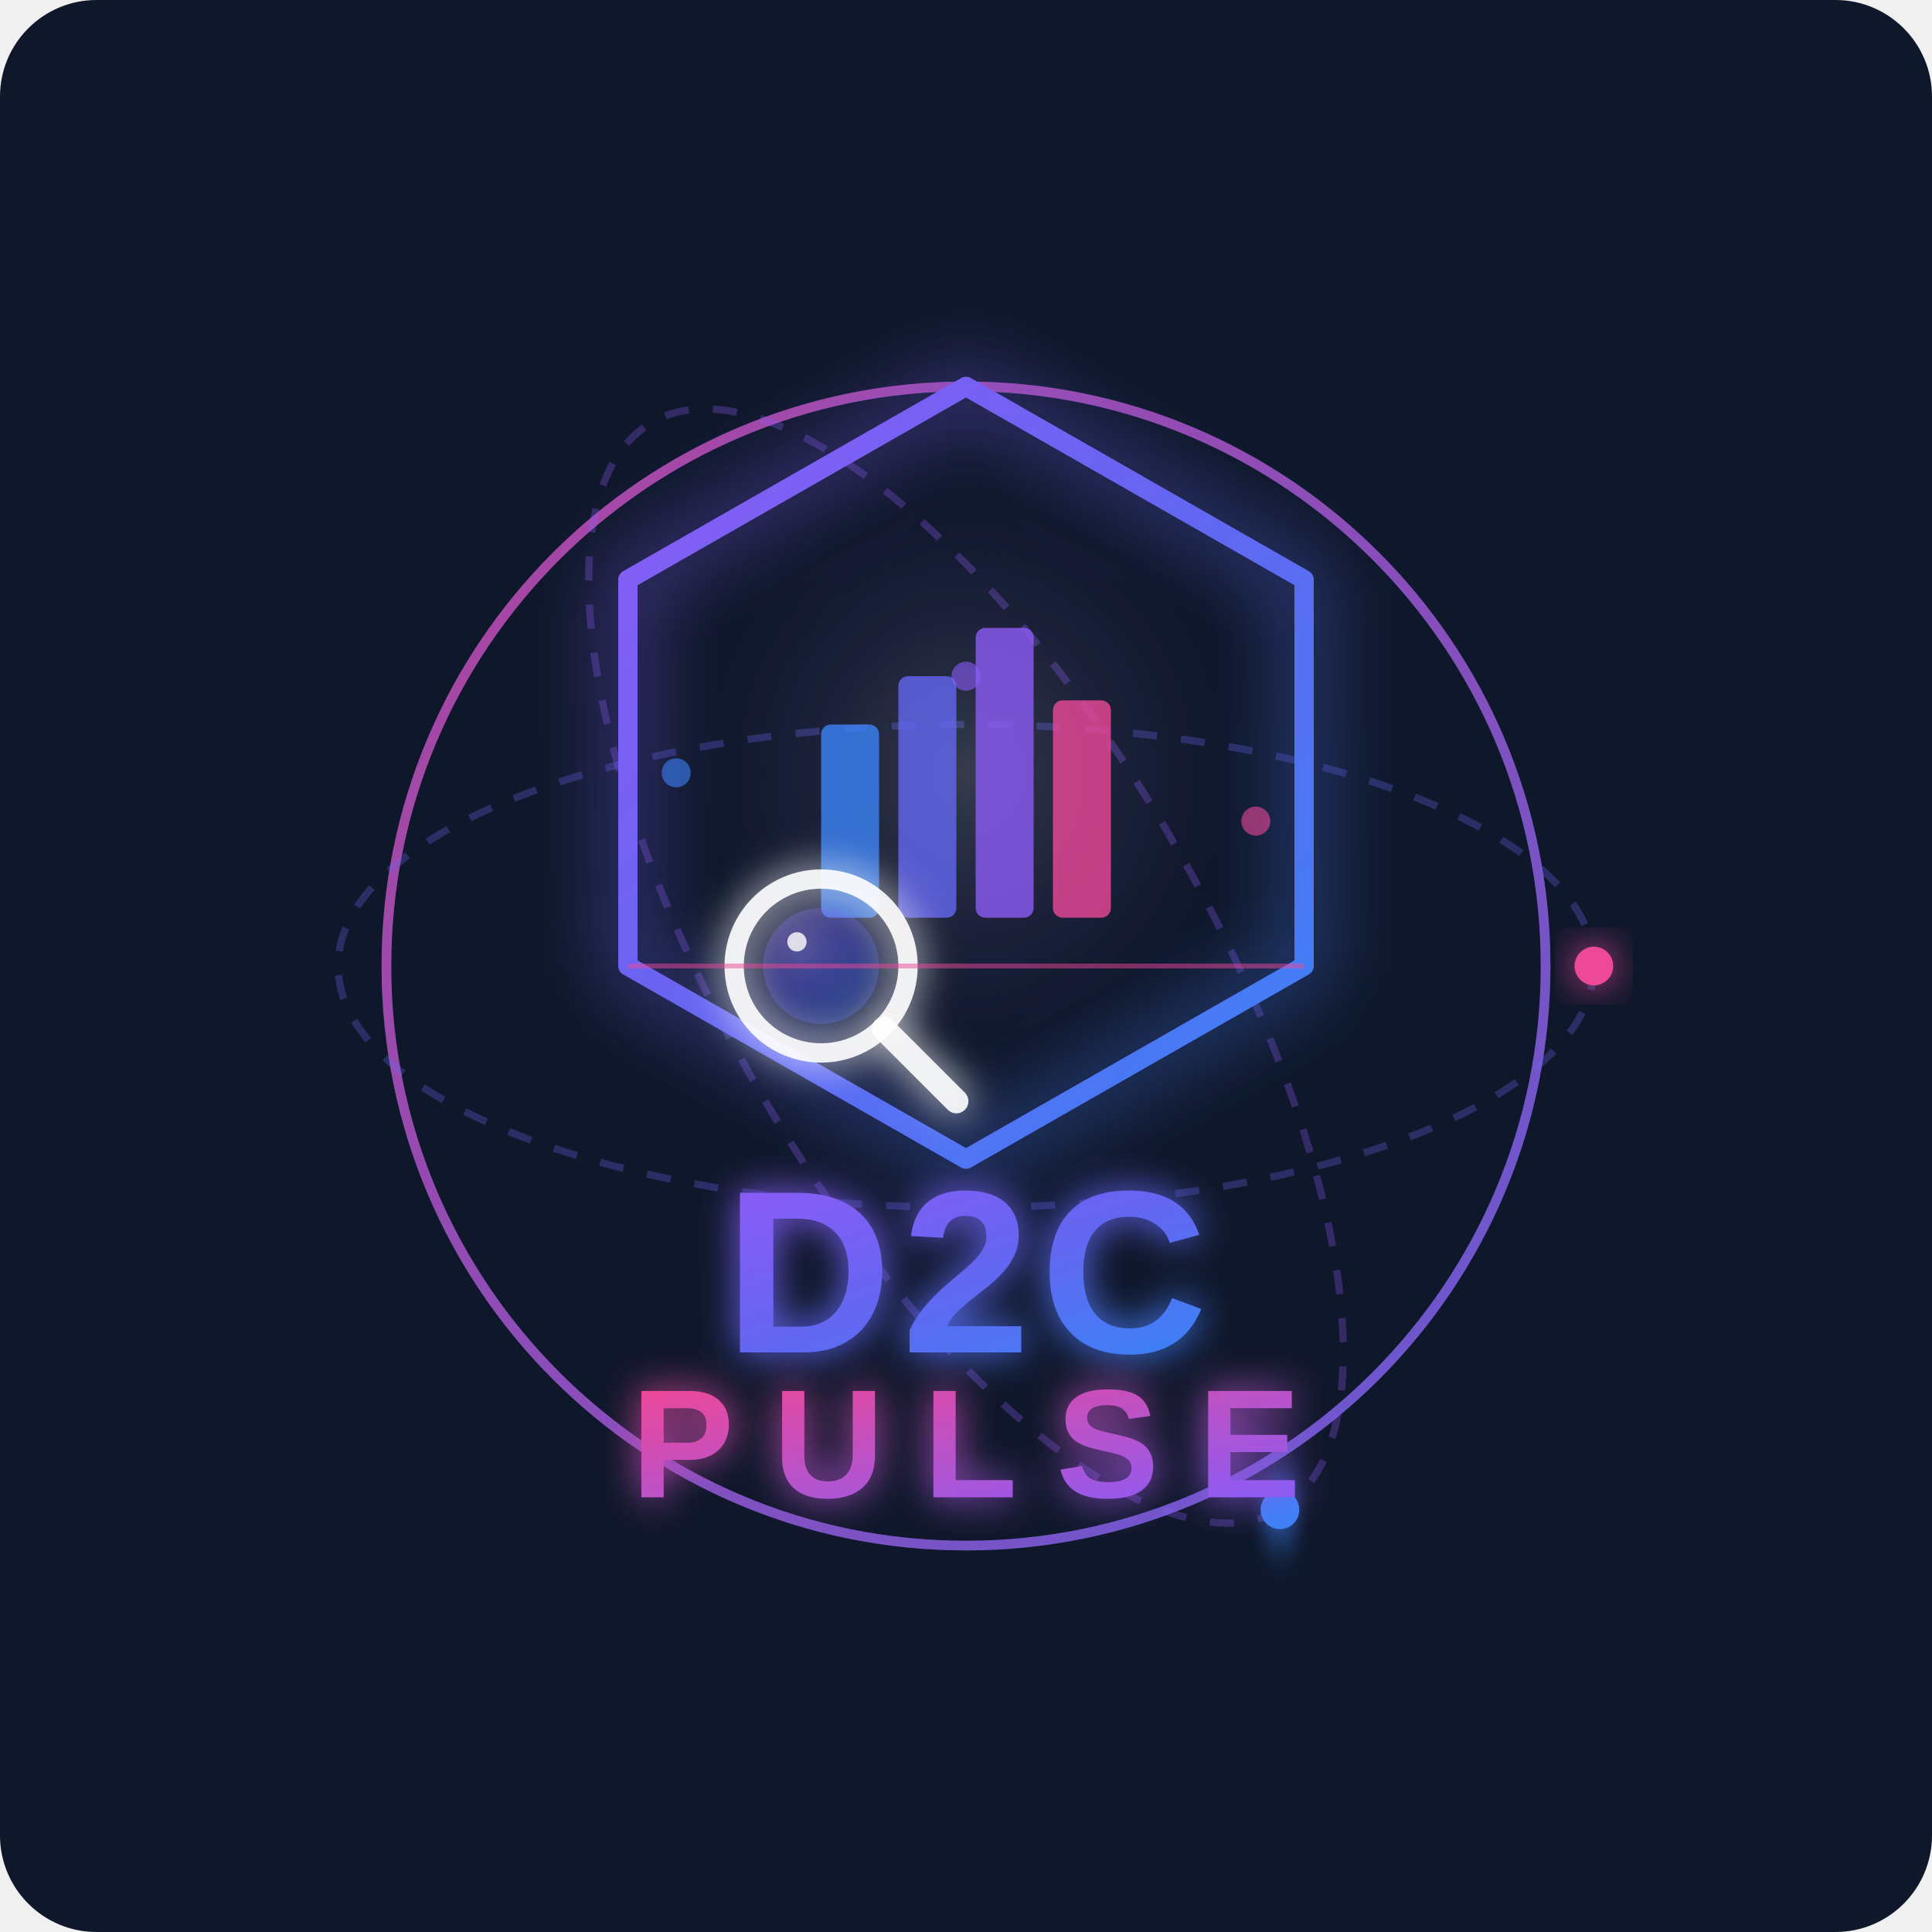
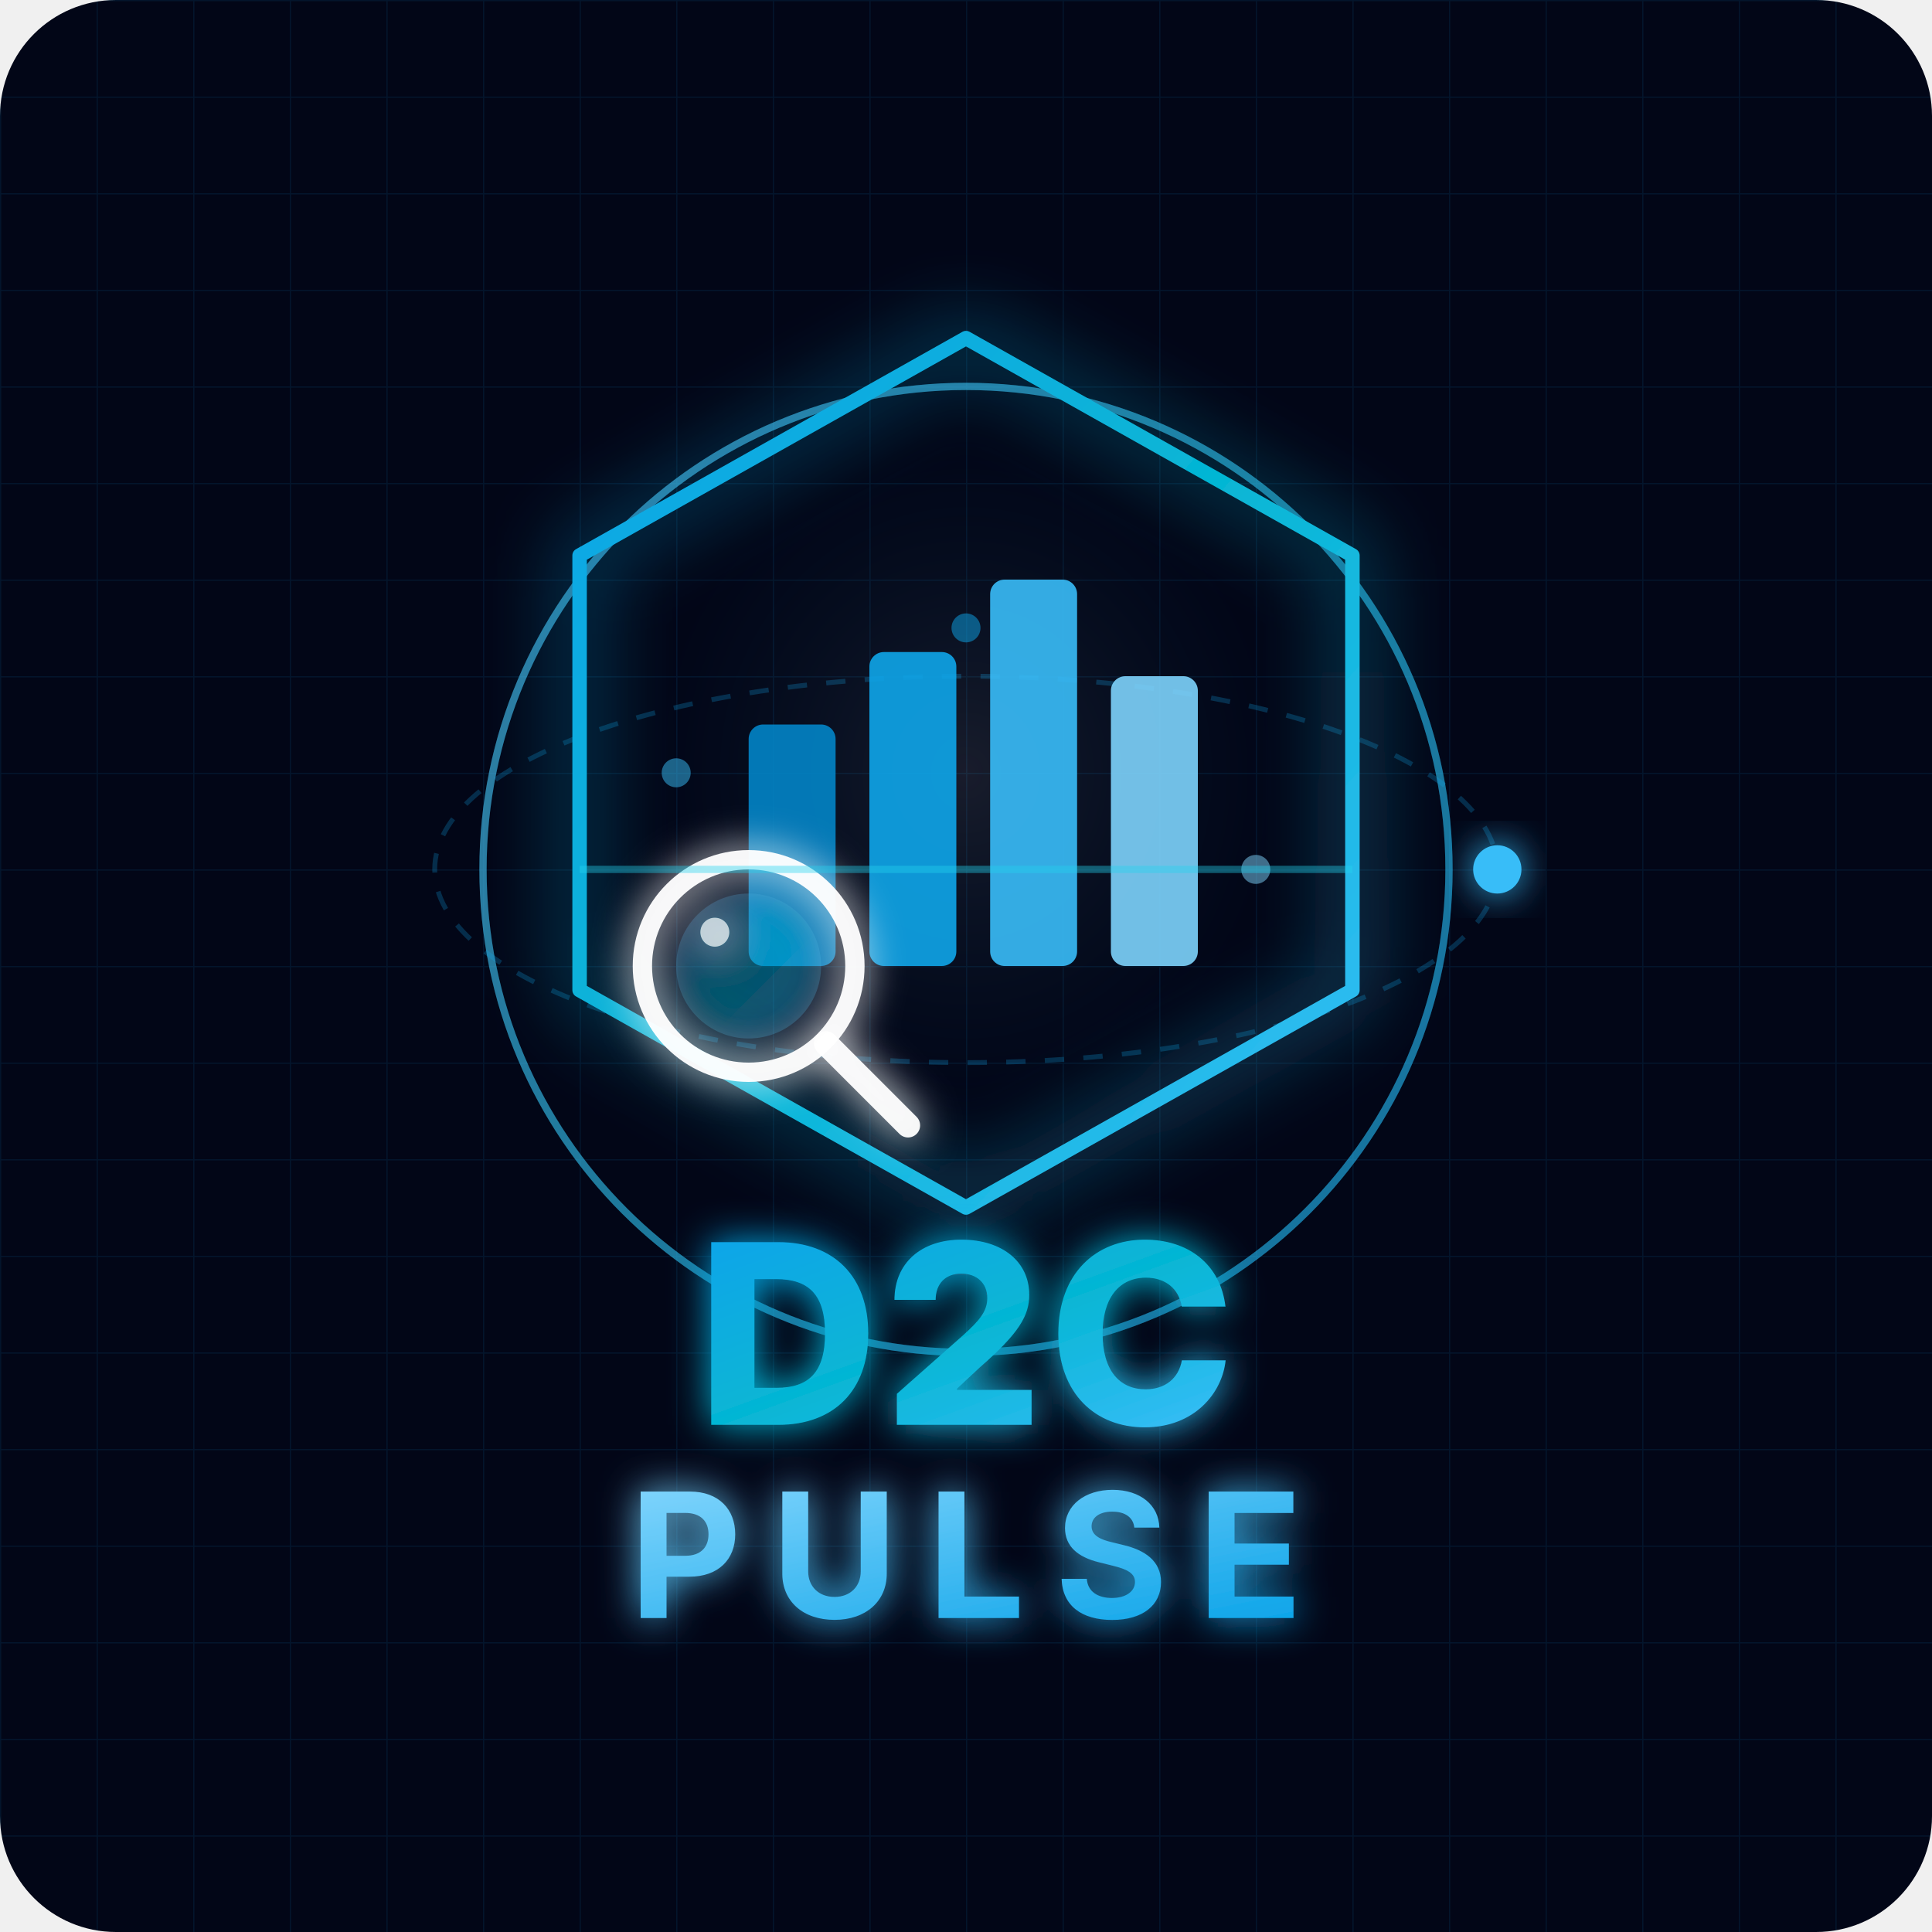
<svg xmlns="http://www.w3.org/2000/svg" width="400" height="400" viewBox="0 0 400 400">
  <defs>
-     <linearGradient id="mainGradient" x1="0%" y1="0%" x2="100%" y2="100%">
-       <stop offset="0%" style="stop-color:#8b5cf6;stop-opacity:1" />
-       <stop offset="50%" style="stop-color:#6366f1;stop-opacity:1" />
-       <stop offset="100%" style="stop-color:#3b82f6;stop-opacity:1" />
+     <linearGradient id="nightwingGradient" x1="0%" y1="0%" x2="100%" y2="100%">
+       <stop offset="0%" style="stop-color:#0ea5e9;stop-opacity:1" />
+       <stop offset="50%" style="stop-color:#06b6d4;stop-opacity:1" />
+       <stop offset="100%" style="stop-color:#38bdf8;stop-opacity:1" />
    </linearGradient>
    <linearGradient id="glowGradient" x1="0%" y1="0%" x2="100%" y2="100%">
-       <stop offset="0%" style="stop-color:#ec4899;stop-opacity:1" />
-       <stop offset="100%" style="stop-color:#8b5cf6;stop-opacity:1" />
+       <stop offset="0%" style="stop-color:#7dd3fc;stop-opacity:1" />
+       <stop offset="100%" style="stop-color:#0ea5e9;stop-opacity:1" />
    </linearGradient>
    <radialGradient id="pulseGradient" cx="50%" cy="50%">
-       <stop offset="0%" style="stop-color:#ffffff;stop-opacity:0.8" />
-       <stop offset="100%" style="stop-color:#8b5cf6;stop-opacity:0" />
+       <stop offset="0%" style="stop-color:#ffffff;stop-opacity:0.6" />
+       <stop offset="100%" style="stop-color:#0ea5e9;stop-opacity:0" />
    </radialGradient>
    <filter id="glow" x="-50%" y="-50%" width="200%" height="200%">
      <feGaussianBlur stdDeviation="4" result="coloredBlur" />
      <feMerge>
        <feMergeNode in="coloredBlur" />
        <feMergeNode in="SourceGraphic" />
      </feMerge>
    </filter>
    <filter id="glow-strong" x="-50%" y="-50%" width="200%" height="200%">
      <feGaussianBlur stdDeviation="8" result="coloredBlur" />
      <feMerge>
        <feMergeNode in="coloredBlur" />
        <feMergeNode in="SourceGraphic" />
      </feMerge>
    </filter>
    <style>
      @keyframes pulse {
        0%, 100% { opacity: 0.4; transform: scale(1); }
        50% { opacity: 0.8; transform: scale(1.05); }
      }
-       @keyframes pulse-ring {
-         0% { opacity: 0.6; r: 120; }
-         100% { opacity: 0; r: 140; }
-       }
      @keyframes rotate {
        from { transform: rotate(0deg); }
        to { transform: rotate(360deg); }
      }
      @keyframes float {
        0%, 100% { transform: translateY(0px); }
-         50% { transform: translateY(-10px); }
+         50% { transform: translateY(-8px); }
      }
      .pulse { animation: pulse 2s ease-in-out infinite; }
-       .pulse-ring { animation: pulse-ring 2s ease-out infinite; }
      .rotate { animation: rotate 20s linear infinite; transform-origin: 200px 200px; }
      .float { animation: float 3s ease-in-out infinite; }
    </style>
  </defs>
-   <rect width="400" height="400" fill="#0f172a" rx="20" />
-   <circle cx="200" cy="200" r="120" fill="none" stroke="url(#mainGradient)" stroke-width="2" opacity="0.6" class="pulse-ring">
-     <animate attributeName="r" from="120" to="140" dur="2s" repeatCount="indefinite" />
-     <animate attributeName="opacity" from="0.6" to="0" dur="2s" repeatCount="indefinite" />
+   <rect width="400" height="400" fill="#020617" rx="24" />
+   <pattern id="grid" width="20" height="20" patternUnits="userSpaceOnUse">
+     <path d="M 20 0 L 0 0 0 20" fill="none" stroke="#0ea5e9" stroke-width="0.5" opacity="0.1" />
+   </pattern>
+   <rect width="400" height="400" fill="url(#grid)" rx="24" />
+   <circle cx="200" cy="180" r="100" fill="none" stroke="url(#nightwingGradient)" stroke-width="1.5" opacity="0.4">
+     <animate attributeName="r" from="100" to="130" dur="2.5s" repeatCount="indefinite" />
+     <animate attributeName="opacity" from="0.4" to="0" dur="2.5s" repeatCount="indefinite" />
  </circle>
-   <circle cx="200" cy="200" r="120" fill="none" stroke="url(#glowGradient)" stroke-width="2" opacity="0.6" class="pulse-ring">
-     <animate attributeName="r" from="120" to="140" dur="2s" begin="1s" repeatCount="indefinite" />
-     <animate attributeName="opacity" from="0.6" to="0" dur="2s" begin="1s" repeatCount="indefinite" />
+   <circle cx="200" cy="180" r="100" fill="none" stroke="url(#glowGradient)" stroke-width="1.5" opacity="0.4">
+     <animate attributeName="r" from="100" to="130" dur="2.5s" begin="1.25s" repeatCount="indefinite" />
+     <animate attributeName="opacity" from="0.4" to="0" dur="2.5s" begin="1.25s" repeatCount="indefinite" />
  </circle>
  <g class="rotate">
-     <ellipse cx="200" cy="200" rx="130" ry="50" fill="none" stroke="#6366f1" stroke-width="1.5" opacity="0.3" stroke-dasharray="5,5" />
-     <circle cx="330" cy="200" r="4" fill="#ec4899" filter="url(#glow)" />
+     <ellipse cx="200" cy="180" rx="110" ry="40" fill="none" stroke="#0ea5e9" stroke-width="1" opacity="0.25" stroke-dasharray="4,4" />
+     <circle cx="310" cy="180" r="5" fill="#38bdf8" filter="url(#glow)">
+       <animate attributeName="opacity" values="0.6;1;0.6" dur="1.5s" repeatCount="indefinite" />
+     </circle>
  </g>
-   <g class="rotate" style="animation-duration: 15s; animation-direction: reverse;">
-     <ellipse cx="200" cy="200" rx="130" ry="50" fill="none" stroke="#8b5cf6" stroke-width="1.5" opacity="0.3" stroke-dasharray="5,5" transform="rotate(60 200 200)" />
-     <circle cx="330" cy="200" r="4" fill="#3b82f6" filter="url(#glow)" transform="rotate(60 200 200)" />
+   <g filter="url(#glow-strong)" class="float">
+     <polygon points="200,70 280,115 280,205 200,250 120,205 120,115" fill="none" stroke="url(#nightwingGradient)" stroke-width="3" stroke-linejoin="round" class="pulse" />
  </g>
-   <g filter="url(#glow-strong)">
-     <polygon points="200,80 270,120 270,200 200,240 130,200 130,120" fill="none" stroke="url(#mainGradient)" stroke-width="4" stroke-linejoin="round" class="pulse" />
-   </g>
-   <polygon points="200,100 255,130 255,190 200,220 145,190 145,130" fill="url(#pulseGradient)" opacity="0.2" />
+   <polygon points="200,90 265,125 265,195 200,230 135,195 135,125" fill="url(#pulseGradient)" opacity="0.15" />
  <g class="float">
-     <rect x="170" y="150" width="12" height="40" fill="#3b82f6" opacity="0.8" rx="2">
-       <animate attributeName="height" values="40;60;40" dur="2s" repeatCount="indefinite" />
+     <rect x="155" y="150" width="18" height="50" rx="3" fill="#0284c7" opacity="0.9">
+       <animate attributeName="height" values="50;70;50" dur="2s" repeatCount="indefinite" />
      <animate attributeName="y" values="150;130;150" dur="2s" repeatCount="indefinite" />
    </rect>
-     <rect x="186" y="140" width="12" height="50" fill="#6366f1" opacity="0.8" rx="2">
-       <animate attributeName="height" values="50;70;50" dur="2s" begin="0.3s" repeatCount="indefinite" />
-       <animate attributeName="y" values="140;120;140" dur="2s" begin="0.3s" repeatCount="indefinite" />
+     <rect x="180" y="135" width="18" height="65" rx="3" fill="#0ea5e9" opacity="0.9">
+       <animate attributeName="height" values="65;85;65" dur="2s" begin="0.3s" repeatCount="indefinite" />
+       <animate attributeName="y" values="135;115;135" dur="2s" begin="0.3s" repeatCount="indefinite" />
    </rect>
-     <rect x="202" y="130" width="12" height="60" fill="#8b5cf6" opacity="0.8" rx="2">
-       <animate attributeName="height" values="60;80;60" dur="2s" begin="0.6s" repeatCount="indefinite" />
-       <animate attributeName="y" values="130;110;130" dur="2s" begin="0.6s" repeatCount="indefinite" />
+     <rect x="205" y="120" width="18" height="80" rx="3" fill="#38bdf8" opacity="0.9">
+       <animate attributeName="height" values="80;100;80" dur="2s" begin="0.6s" repeatCount="indefinite" />
+       <animate attributeName="y" values="120;100;120" dur="2s" begin="0.6s" repeatCount="indefinite" />
    </rect>
-     <rect x="218" y="145" width="12" height="45" fill="#ec4899" opacity="0.8" rx="2">
-       <animate attributeName="height" values="45;65;45" dur="2s" begin="0.9s" repeatCount="indefinite" />
-       <animate attributeName="y" values="145;125;145" dur="2s" begin="0.9s" repeatCount="indefinite" />
+     <rect x="230" y="140" width="18" height="60" rx="3" fill="#7dd3fc" opacity="0.9">
+       <animate attributeName="height" values="60;80;60" dur="2s" begin="0.9s" repeatCount="indefinite" />
+       <animate attributeName="y" values="140;120;140" dur="2s" begin="0.9s" repeatCount="indefinite" />
    </rect>
  </g>
-   <g transform="translate(150, 180)" filter="url(#glow)">
-     <circle cx="20" cy="20" r="18" fill="none" stroke="#ffffff" stroke-width="4" opacity="0.9" />
-     <circle cx="20" cy="20" r="12" fill="url(#mainGradient)" opacity="0.3" />
-     <line x1="33" y1="33" x2="48" y2="48" stroke="#ffffff" stroke-width="5" stroke-linecap="round" opacity="0.9" />
-     <circle cx="15" cy="15" r="2" fill="#ffffff" opacity="0.8">
-       <animate attributeName="opacity" values="0.3;1;0.3" dur="1.5s" repeatCount="indefinite" />
+   <g transform="translate(130, 175)" filter="url(#glow)">
+     <circle cx="25" cy="25" r="22" fill="none" stroke="#ffffff" stroke-width="4" opacity="0.95" />
+     <circle cx="25" cy="25" r="15" fill="url(#nightwingGradient)" opacity="0.25" />
+     <line x1="41" y1="41" x2="58" y2="58" stroke="#ffffff" stroke-width="5" stroke-linecap="round" opacity="0.95" />
+     <circle cx="18" cy="18" r="3" fill="#ffffff" opacity="0.7">
+       <animate attributeName="opacity" values="0.4;1;0.4" dur="1.5s" repeatCount="indefinite" />
    </circle>
  </g>
-   <g opacity="0.6">
-     <circle cx="140" cy="160" r="3" fill="#3b82f6">
+   <g opacity="0.5">
+     <circle cx="140" cy="160" r="3" fill="#38bdf8">
      <animate attributeName="cx" values="140;260;140" dur="4s" repeatCount="indefinite" />
      <animate attributeName="opacity" values="0;1;0" dur="4s" repeatCount="indefinite" />
    </circle>
-     <circle cx="260" cy="170" r="3" fill="#ec4899">
+     <circle cx="260" cy="180" r="3" fill="#7dd3fc">
      <animate attributeName="cx" values="260;140;260" dur="5s" repeatCount="indefinite" />
      <animate attributeName="opacity" values="0;1;0" dur="5s" repeatCount="indefinite" />
    </circle>
-     <circle cx="200" cy="140" r="3" fill="#8b5cf6">
-       <animate attributeName="cy" values="140;220;140" dur="3.5s" repeatCount="indefinite" />
+     <circle cx="200" cy="130" r="3" fill="#0ea5e9">
+       <animate attributeName="cy" values="130;220;130" dur="3.5s" repeatCount="indefinite" />
      <animate attributeName="opacity" values="0;1;0" dur="3.5s" repeatCount="indefinite" />
    </circle>
  </g>
  <g filter="url(#glow)">
-     <text x="200" y="280" font-family="'SF Pro Display', 'Helvetica Neue', Arial, sans-serif" font-size="48" font-weight="900" text-anchor="middle" fill="url(#mainGradient)" letter-spacing="2">
+     <text x="200" y="295" font-family="'Inter', 'SF Pro Display', sans-serif" font-size="52" font-weight="800" text-anchor="middle" fill="url(#nightwingGradient)" letter-spacing="1">
      D2C
    </text>
-     <text x="200" y="310" font-family="'SF Pro Display', 'Helvetica Neue', Arial, sans-serif" font-size="32" font-weight="700" text-anchor="middle" fill="url(#glowGradient)" letter-spacing="8">
+     <text x="200" y="335" font-family="'Inter', 'SF Pro Display', sans-serif" font-size="36" font-weight="700" text-anchor="middle" fill="url(#glowGradient)" letter-spacing="6">
      PULSE
    </text>
  </g>
-   <g opacity="0.3">
-     <line x1="30" y1="30" x2="60" y2="30" stroke="url(#mainGradient)" stroke-width="2" />
-     <line x1="30" y1="30" x2="30" y2="60" stroke="url(#mainGradient)" stroke-width="2" />
-     <line x1="370" y1="30" x2="340" y2="30" stroke="url(#mainGradient)" stroke-width="2" />
-     <line x1="370" y1="30" x2="370" y2="60" stroke="url(#mainGradient)" stroke-width="2" />
-     <line x1="30" y1="370" x2="60" y2="370" stroke="url(#mainGradient)" stroke-width="2" />
-     <line x1="30" y1="370" x2="30" y2="340" stroke="url(#mainGradient)" stroke-width="2" />
-     <line x1="370" y1="370" x2="340" y2="370" stroke="url(#mainGradient)" stroke-width="2" />
-     <line x1="370" y1="370" x2="370" y2="340" stroke="url(#mainGradient)" stroke-width="2" />
+   <g opacity="0.25" stroke="url(#nightwingGradient)" stroke-width="2">
+     <line x1="30" y1="30" x2="70" y2="30" />
+     <line x1="30" y1="30" x2="30" y2="70" />
+     <line x1="370" y1="30" x2="330" y2="30" />
+     <line x1="370" y1="30" x2="370" y2="70" />
+     <line x1="30" y1="370" x2="70" y2="370" />
+     <line x1="30" y1="370" x2="30" y2="330" />
+     <line x1="370" y1="370" x2="330" y2="370" />
+     <line x1="370" y1="370" x2="370" y2="330" />
  </g>
-   <line x1="130" y1="200" x2="270" y2="200" stroke="#ec4899" stroke-width="1" opacity="0.5">
-     <animate attributeName="y1" values="120;200;120" dur="3s" repeatCount="indefinite" />
-     <animate attributeName="y2" values="120;200;120" dur="3s" repeatCount="indefinite" />
-     <animate attributeName="opacity" values="0;0.7;0" dur="3s" repeatCount="indefinite" />
+   <line x1="120" y1="180" x2="280" y2="180" stroke="#22d3ee" stroke-width="1.5" opacity="0.4">
+     <animate attributeName="y1" values="115;205;115" dur="3s" repeatCount="indefinite" />
+     <animate attributeName="y2" values="115;205;115" dur="3s" repeatCount="indefinite" />
+     <animate attributeName="opacity" values="0;0.6;0" dur="3s" repeatCount="indefinite" />
  </line>
</svg>
